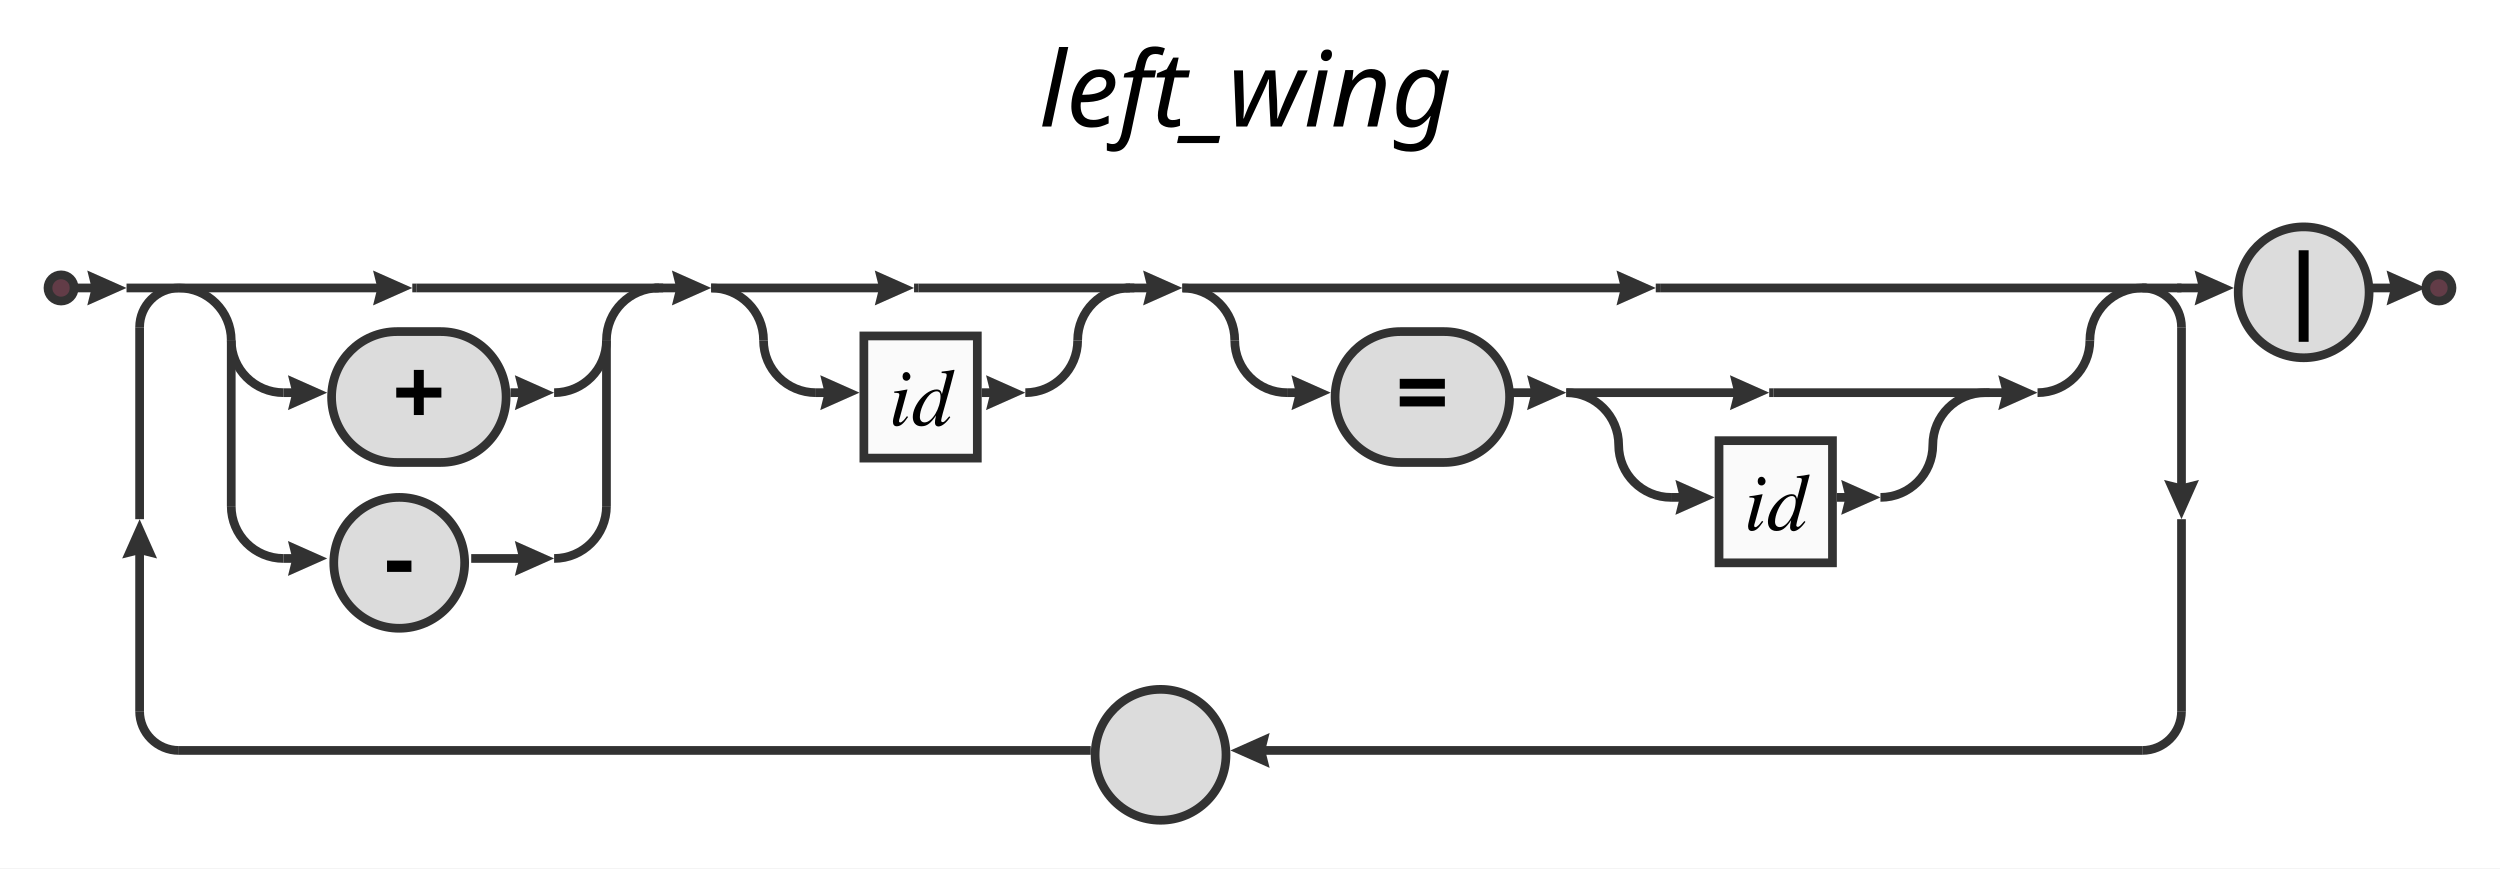
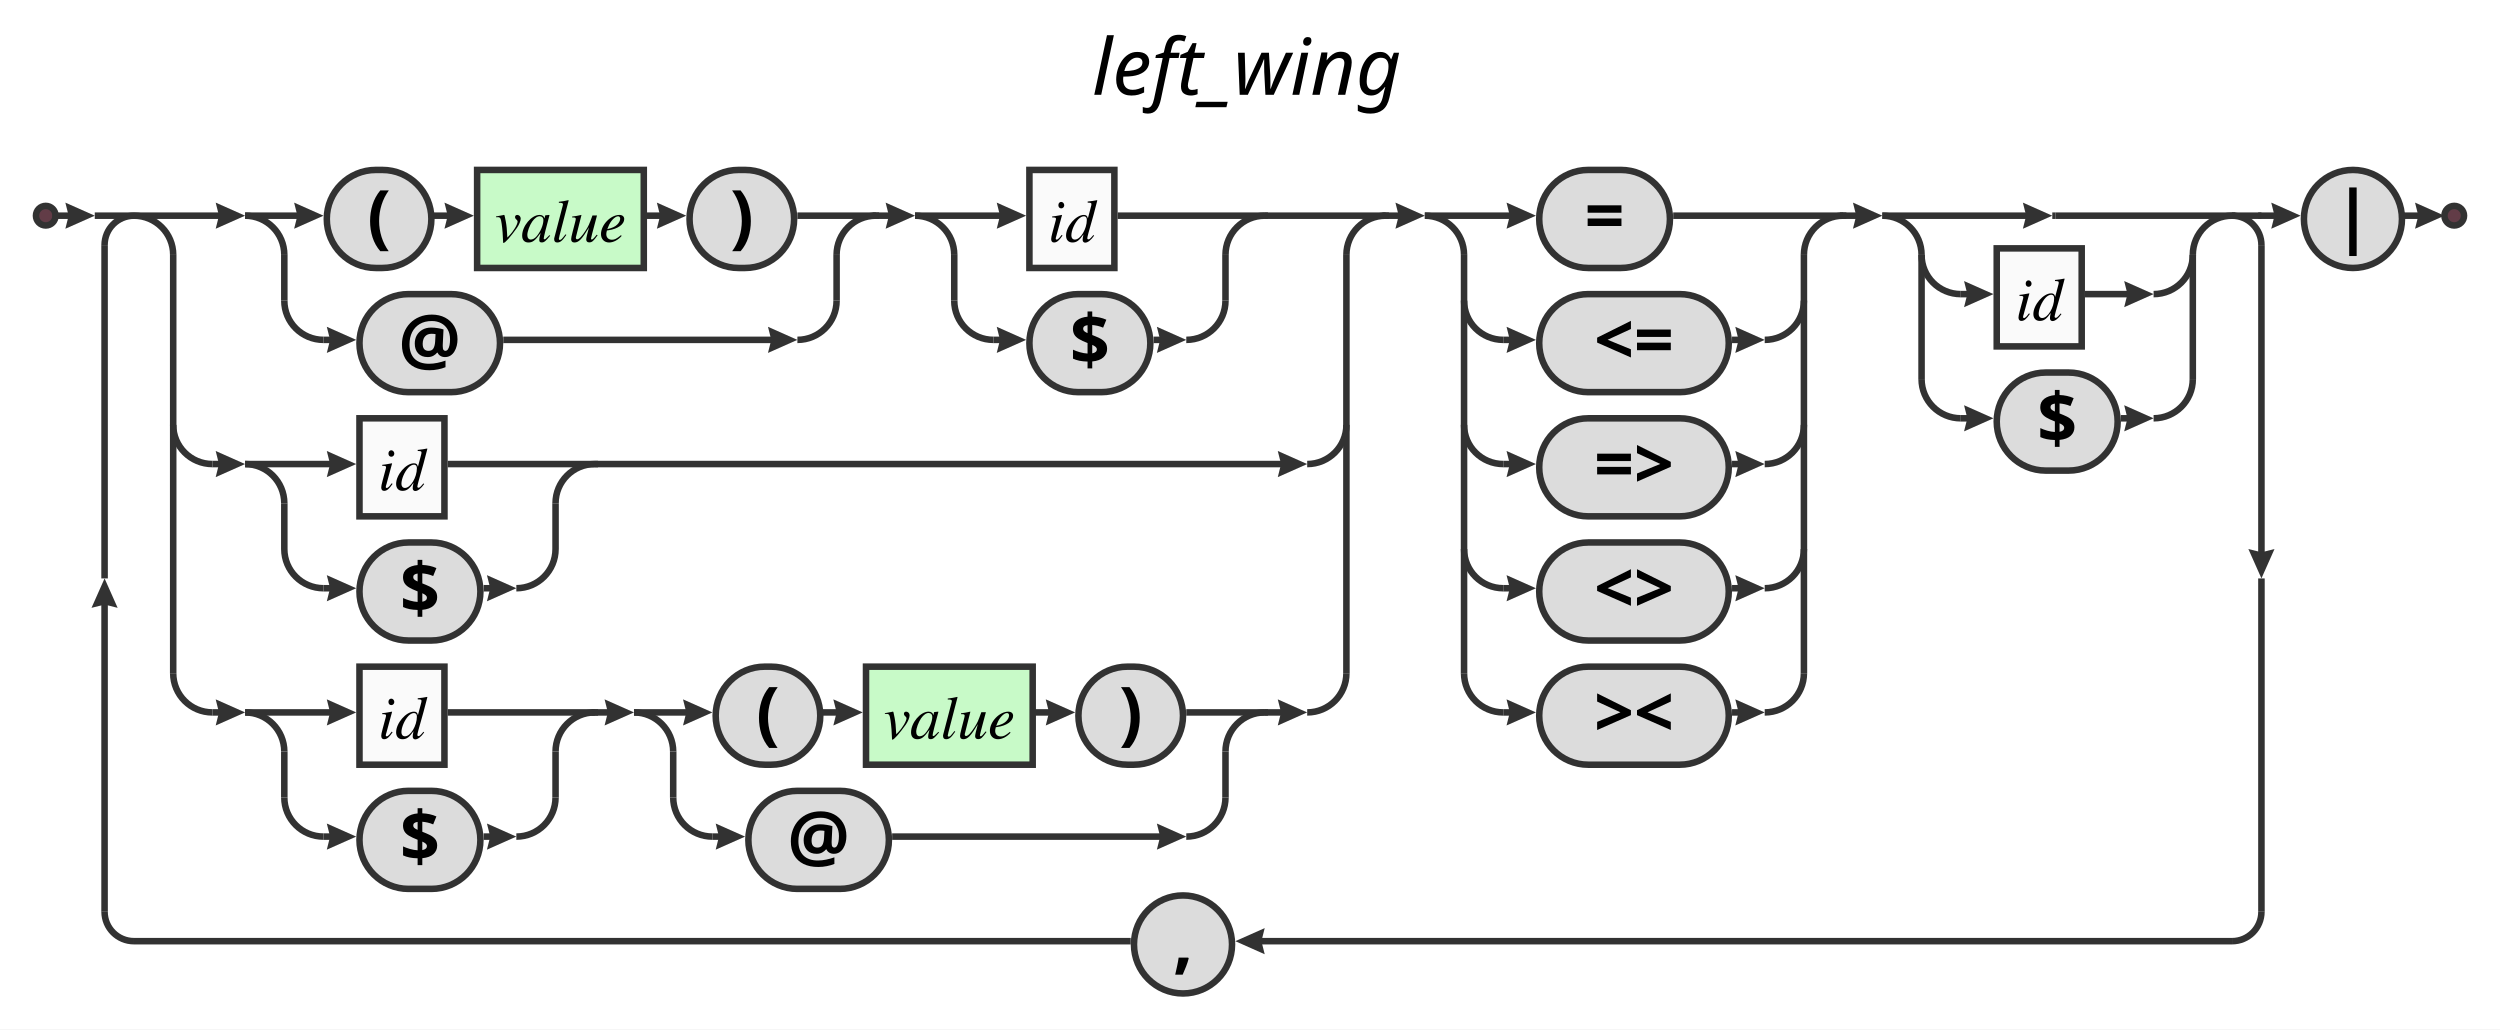
- <svg xmlns="http://www.w3.org/2000/svg" xml:space="preserve" width="573" height="199" version="1.1">
+ <svg xmlns="http://www.w3.org/2000/svg" xml:space="preserve" width="765" height="315" version="1.1">
  <style type="text/css">

+ .charclass_font {fill:#000000; text-anchor:middle;
+     font-family:Sans; font-size:16pt; font-weight:bold; font-style:normal;}
+ .hash_font {fill:#000000; text-anchor:middle;
+     font-family:Times; font-size:14pt; font-weight:normal; font-style:italic;}
+ .definitive_font {fill:#000000; text-anchor:middle;
+     font-family:Times; font-size:14pt; font-weight:normal; font-style:italic;}
+ .non-terminal_font {fill:#000000; text-anchor:middle;
+     font-family:Times; font-size:14pt; font-weight:normal; font-style:italic;}
.space_font {fill:#000000; text-anchor:middle;
    font-family:Sans; font-size:10pt; font-weight:normal; font-style:normal;}
- .negative_font {fill:#000000; text-anchor:middle;
-     font-family:Times; font-size:14pt; font-weight:normal; font-style:italic;}
- .non-terminal_font {fill:#000000; text-anchor:middle;
-     font-family:Times; font-size:14pt; font-weight:normal; font-style:italic;}
- .hash_font {fill:#000000; text-anchor:middle;
-     font-family:Times; font-size:14pt; font-weight:normal; font-style:italic;}
.title_font {fill:#000000; text-anchor:middle;
    font-family:Sans; font-size:18pt; font-weight:normal; font-style:italic;}
+ .negative_font {fill:#000000; text-anchor:middle;
+     font-family:Times; font-size:14pt; font-weight:normal; font-style:italic;}
.token_font {fill:#000000; text-anchor:middle;
-     font-family:Sans; font-size:16pt; font-weight:bold; font-style:normal;}
- .definitive_font {fill:#000000; text-anchor:middle;
-     font-family:Times; font-size:14pt; font-weight:normal; font-style:italic;}
- .charclass_font {fill:#000000; text-anchor:middle;
    font-family:Sans; font-size:16pt; font-weight:bold; font-style:normal;}
.label {fill:#000;
  text-anchor:middle;
  font-size:16pt; font-weight:bold; font-family:Sans;}
.link {fill: #0D47A1;}
.link:hover {fill: #0D47A1; text-decoration:underline;}
.link:visited {fill: #4A148C;}

</style>
  <defs>
    <marker id="arrow" markerWidth="5" markerHeight="4" refX="2.5" refY="2" orient="auto" markerUnits="strokeWidth">
      <path d="M0,0 L0.5,2 L0,4 L4.5,2 z" fill="#323232" />
    </marker>
  </defs>
  <rect width="100%" height="100%" fill="white" />
-   <circle cx="14.0" cy="66.0" r="3.0" fill="#623C47" stroke="#323232" stroke-width="2" />
-   <line x1="94.5" y1="66.0" x2="95.5" y2="66.0" stroke="#323232" stroke-width="2" />
-   <path d="M91.0,106.0 A15.0,15.0 0 0,1 91.0,76.0 H101.0 A15.0,15.0 0 0,1 101.0,106.0 z" fill="#DCDCDC" stroke="#323232" stroke-width="2" />
-   <text class="token_font" x="96.0" y="97.5">+</text>
-   <circle cx="91.5" cy="129.0" r="15.0" fill="#DCDCDC" stroke="#323232" stroke-width="2" />
-   <text class="token_font" x="91.5" y="135.5">-</text>
-   <line x1="41.0" y1="66.0" x2="90.5" y2="66.0" stroke="#323232" stroke-width="2" marker-end="url(#arrow)" />
-   <line x1="95.5" y1="66.0" x2="152.0" y2="66.0" stroke="#323232" stroke-width="2" />
-   <path d="M53.0,78.0 A12.0,12.0 0 0,0 41.0,66.0" fill="none" stroke="#323232" stroke-width="2" />
-   <line x1="65.0" y1="90.0" x2="71.0" y2="90.0" stroke="#323232" stroke-width="2" marker-end="url(#arrow)" />
-   <line x1="117.0" y1="90.0" x2="123.0" y2="90.0" stroke="#323232" stroke-width="2" marker-end="url(#arrow)" />
-   <path d="M53.0,78.0 A12.0,12.0 0 0,0 65.0,90.0" fill="none" stroke="#323232" stroke-width="2" />
-   <path d="M127.0,90.0 A12.0,12.0 0 0,0 139.0,78.0" fill="none" stroke="#323232" stroke-width="2" />
-   <line x1="65.0" y1="128.0" x2="71.0" y2="128.0" stroke="#323232" stroke-width="2" marker-end="url(#arrow)" />
-   <line x1="108.0" y1="128.0" x2="123.0" y2="128.0" stroke="#323232" stroke-width="2" marker-end="url(#arrow)" />
-   <path d="M53.0,116.0 A12.0,12.0 0 0,0 65.0,128.0" fill="none" stroke="#323232" stroke-width="2" />
-   <path d="M127.0,128.0 A12.0,12.0 0 0,0 139.0,116.0" fill="none" stroke="#323232" stroke-width="2" />
-   <path d="M151.0,66.0 A12.0,12.0 0 0,0 139.0,78.0" fill="none" stroke="#323232" stroke-width="2" />
-   <line x1="53.0" y1="116.0" x2="53.0" y2="78.0" stroke="#323232" stroke-width="2" />
-   <line x1="139.0" y1="116.0" x2="139.0" y2="78.0" stroke="#323232" stroke-width="2" />
-   <line x1="209.5" y1="66.0" x2="210.5" y2="66.0" stroke="#323232" stroke-width="2" />
-   <rect x="198.0" y="77.0" width="26.0" height="28.0" fill="#FAFAFA" stroke="#323232" stroke-width="2" />
-   <text class="non-terminal_font" x="211.0" y="97.5">id</text>
-   <line x1="163.0" y1="66.0" x2="205.5" y2="66.0" stroke="#323232" stroke-width="2" marker-end="url(#arrow)" />
-   <line x1="210.5" y1="66.0" x2="260.0" y2="66.0" stroke="#323232" stroke-width="2" />
-   <path d="M175.0,78.0 A12.0,12.0 0 0,0 163.0,66.0" fill="none" stroke="#323232" stroke-width="2" />
-   <line x1="187.0" y1="90.0" x2="193.0" y2="90.0" stroke="#323232" stroke-width="2" marker-end="url(#arrow)" />
-   <line x1="225.0" y1="90.0" x2="231.0" y2="90.0" stroke="#323232" stroke-width="2" marker-end="url(#arrow)" />
-   <path d="M175.0,78.0 A12.0,12.0 0 0,0 187.0,90.0" fill="none" stroke="#323232" stroke-width="2" />
-   <path d="M235.0,90.0 A12.0,12.0 0 0,0 247.0,78.0" fill="none" stroke="#323232" stroke-width="2" />
-   <path d="M259.0,66.0 A12.0,12.0 0 0,0 247.0,78.0" fill="none" stroke="#323232" stroke-width="2" />
-   <line x1="175.0" y1="78.0" x2="175.0" y2="78.0" stroke="#323232" stroke-width="2" />
-   <line x1="247.0" y1="78.0" x2="247.0" y2="78.0" stroke="#323232" stroke-width="2" />
-   <line x1="150.0" y1="66.0" x2="159.0" y2="66.0" stroke="#323232" stroke-width="2" marker-end="url(#arrow)" />
-   <line x1="379.5" y1="66.0" x2="380.5" y2="66.0" stroke="#323232" stroke-width="2" />
-   <path d="M321.0,106.0 A15.0,15.0 0 0,1 321.0,76.0 H331.0 A15.0,15.0 0 0,1 331.0,106.0 z" fill="#DCDCDC" stroke="#323232" stroke-width="2" />
-   <text class="token_font" x="326.0" y="97.5">=</text>
-   <line x1="405.5" y1="90.0" x2="406.5" y2="90.0" stroke="#323232" stroke-width="2" />
-   <rect x="394.0" y="101.0" width="26.0" height="28.0" fill="#FAFAFA" stroke="#323232" stroke-width="2" />
-   <text class="non-terminal_font" x="407.0" y="121.5">id</text>
-   <line x1="359.0" y1="90.0" x2="401.5" y2="90.0" stroke="#323232" stroke-width="2" marker-end="url(#arrow)" />
-   <line x1="406.5" y1="90.0" x2="456.0" y2="90.0" stroke="#323232" stroke-width="2" />
-   <path d="M371.0,102.0 A12.0,12.0 0 0,0 359.0,90.0" fill="none" stroke="#323232" stroke-width="2" />
-   <line x1="383.0" y1="114.0" x2="389.0" y2="114.0" stroke="#323232" stroke-width="2" marker-end="url(#arrow)" />
-   <line x1="421.0" y1="114.0" x2="427.0" y2="114.0" stroke="#323232" stroke-width="2" marker-end="url(#arrow)" />
-   <path d="M371.0,102.0 A12.0,12.0 0 0,0 383.0,114.0" fill="none" stroke="#323232" stroke-width="2" />
-   <path d="M431.0,114.0 A12.0,12.0 0 0,0 443.0,102.0" fill="none" stroke="#323232" stroke-width="2" />
-   <path d="M455.0,90.0 A12.0,12.0 0 0,0 443.0,102.0" fill="none" stroke="#323232" stroke-width="2" />
-   <line x1="371.0" y1="102.0" x2="371.0" y2="102.0" stroke="#323232" stroke-width="2" />
-   <line x1="443.0" y1="102.0" x2="443.0" y2="102.0" stroke="#323232" stroke-width="2" />
-   <line x1="346.0" y1="90.0" x2="355.0" y2="90.0" stroke="#323232" stroke-width="2" marker-end="url(#arrow)" />
-   <line x1="271.0" y1="66.0" x2="375.5" y2="66.0" stroke="#323232" stroke-width="2" marker-end="url(#arrow)" />
-   <line x1="380.5" y1="66.0" x2="492.0" y2="66.0" stroke="#323232" stroke-width="2" />
-   <path d="M283.0,78.0 A12.0,12.0 0 0,0 271.0,66.0" fill="none" stroke="#323232" stroke-width="2" />
-   <line x1="295.0" y1="90.0" x2="301.0" y2="90.0" stroke="#323232" stroke-width="2" marker-end="url(#arrow)" />
-   <line x1="455.0" y1="90.0" x2="463.0" y2="90.0" stroke="#323232" stroke-width="2" marker-end="url(#arrow)" />
-   <path d="M283.0,78.0 A12.0,12.0 0 0,0 295.0,90.0" fill="none" stroke="#323232" stroke-width="2" />
-   <path d="M467.0,90.0 A12.0,12.0 0 0,0 479.0,78.0" fill="none" stroke="#323232" stroke-width="2" />
-   <path d="M491.0,66.0 A12.0,12.0 0 0,0 479.0,78.0" fill="none" stroke="#323232" stroke-width="2" />
-   <line x1="283.0" y1="78.0" x2="283.0" y2="78.0" stroke="#323232" stroke-width="2" />
-   <line x1="479.0" y1="78.0" x2="479.0" y2="78.0" stroke="#323232" stroke-width="2" />
-   <line x1="258.0" y1="66.0" x2="267.0" y2="66.0" stroke="#323232" stroke-width="2" marker-end="url(#arrow)" />
-   <circle cx="266.0" cy="173.0" r="15.0" fill="#DCDCDC" stroke="#323232" stroke-width="2" />
-   <text class="token_font" x="266.0" y="179.5"> </text>
-   <line x1="41.0" y1="172.0" x2="250.0" y2="172.0" stroke="#323232" stroke-width="2" />
-   <line x1="491.0" y1="172.0" x2="286.0" y2="172" stroke="#323232" stroke-width="2" marker-end="url(#arrow)" />
-   <line x1="29.0" y1="66.0" x2="41.0" y2="66.0" stroke="#323232" stroke-width="2" />
-   <path d="M41.0,66.0 A9.0,9.0 0 0,0 32.0,75.0" fill="none" stroke="#323232" stroke-width="2" />
-   <line x1="32.0" y1="163.0" x2="32.0" y2="123.0" stroke="#323232" stroke-width="2" marker-end="url(#arrow)" />
-   <line x1="32.0" y1="119.0" x2="32.0" y2="75.0" stroke="#323232" stroke-width="2" />
-   <path d="M32.0,163.0 A9.0,9.0 0 0,0 41.0,172.0" fill="none" stroke="#323232" stroke-width="2" />
-   <path d="M500.0,75.0 A9.0,9.0 0 0,0 491.0,66.0" fill="none" stroke="#323232" stroke-width="2" />
-   <line x1="500.0" y1="75.0" x2="500.0" y2="115.0" stroke="#323232" stroke-width="2" marker-end="url(#arrow)" />
-   <line x1="500.0" y1="119.0" x2="500.0" y2="163.0" stroke="#323232" stroke-width="2" />
-   <path d="M491.0,172.0 A9.0,9.0 0 0,0 500.0,163.0" fill="none" stroke="#323232" stroke-width="2" />
-   <line x1="491.0" y1="66.0" x2="500.0" y2="66.0" stroke="#323232" stroke-width="2" />
-   <circle cx="528.0" cy="67.0" r="15.0" fill="#DCDCDC" stroke="#323232" stroke-width="2" />
-   <text class="token_font" x="528.0" y="73.5">|</text>
-   <line x1="499.0" y1="66.0" x2="508.0" y2="66.0" stroke="#323232" stroke-width="2" marker-end="url(#arrow)" />
-   <line x1="16.0" y1="66.0" x2="25.0" y2="66.0" stroke="#323232" stroke-width="2" marker-end="url(#arrow)" />
-   <circle cx="559.0" cy="66.0" r="3.0" fill="#623C47" stroke="#323232" stroke-width="2" />
-   <line x1="543.0" y1="66.0" x2="552.0" y2="66.0" stroke="#323232" stroke-width="2" marker-end="url(#arrow)" />
-   <text class="title_font" x="285.5" y="29.0">left_wing</text>
+   <circle cx="14.0" cy="66.0" r="3.0" stroke-width="2" stroke="#323232" fill="#623C47" />
+   <path d="M115.0,82.0 A15.0,15.0 0 0,1 115.0,52.0 H117.0 A15.0,15.0 0 0,1 117.0,82.0 z" stroke-width="2" stroke="#323232" fill="#DCDCDC" />
+   <text class="token_font" x="116.0" y="73.5">(</text>
+   <rect x="146.0" y="52.0" width="51.0" height="30.0" stroke-width="2" stroke="#323232" fill="#C8FAC8" />
+   <text class="hash_font" x="171.5" y="74.0">value</text>
+   <line x1="132.0" y1="66.0" x2="141.0" y2="66.0" stroke-width="2" stroke="#323232" marker-end="url(#arrow)" />
+   <path d="M226.0,82.0 A15.0,15.0 0 0,1 226.0,52.0 H228.0 A15.0,15.0 0 0,1 228.0,82.0 z" stroke-width="2" stroke="#323232" fill="#DCDCDC" />
+   <text class="token_font" x="227.0" y="73.5">)</text>
+   <line x1="197.0" y1="66.0" x2="206.0" y2="66.0" stroke-width="2" stroke="#323232" marker-end="url(#arrow)" />
+   <path d="M125.0,120.0 A15.0,15.0 0 0,1 125.0,90.0 H138.0 A15.0,15.0 0 0,1 138.0,120.0 z" stroke-width="2" stroke="#323232" fill="#DCDCDC" />
+   <text class="token_font" x="131.5" y="111.5">@</text>
+   <line x1="75.0" y1="66.0" x2="95.0" y2="66.0" stroke-width="2" stroke="#323232" marker-end="url(#arrow)" />
+   <line x1="244.0" y1="66.0" x2="269.0" y2="66.0" stroke-width="2" stroke="#323232" />
+   <path d="M87.0,78.0 A12.0,12.0 0 0,0 75.0,66.0" stroke-width="2" stroke="#323232" fill="none" />
+   <line x1="99.0" y1="104.0" x2="105.0" y2="104.0" stroke-width="2" stroke="#323232" marker-end="url(#arrow)" />
+   <line x1="154.0" y1="104.0" x2="240.0" y2="104.0" stroke-width="2" stroke="#323232" marker-end="url(#arrow)" />
+   <path d="M87.0,92.0 A12.0,12.0 0 0,0 99.0,104.0" stroke-width="2" stroke="#323232" fill="none" />
+   <path d="M244.0,104.0 A12.0,12.0 0 0,0 256.0,92.0" stroke-width="2" stroke="#323232" fill="none" />
+   <path d="M268.0,66.0 A12.0,12.0 0 0,0 256.0,78.0" stroke-width="2" stroke="#323232" fill="none" />
+   <line x1="87.0" y1="92.0" x2="87.0" y2="78.0" stroke-width="2" stroke="#323232" />
+   <line x1="256.0" y1="92.0" x2="256.0" y2="78.0" stroke-width="2" stroke="#323232" />
+   <rect x="315.0" y="52.0" width="26.0" height="30.0" stroke-width="2" stroke="#323232" fill="#FAFAFA" />
+   <text class="non-terminal_font" x="328.0" y="74.0">id</text>
+   <path d="M330.0,120.0 A15.0,15.0 0 0,1 330.0,90.0 H337.0 A15.0,15.0 0 0,1 337.0,120.0 z" stroke-width="2" stroke="#323232" fill="#DCDCDC" />
+   <text class="token_font" x="333.5" y="111.5">$</text>
+   <line x1="280.0" y1="66.0" x2="310.0" y2="66.0" stroke-width="2" stroke="#323232" marker-end="url(#arrow)" />
+   <line x1="342.0" y1="66.0" x2="388.0" y2="66.0" stroke-width="2" stroke="#323232" />
+   <path d="M292.0,78.0 A12.0,12.0 0 0,0 280.0,66.0" stroke-width="2" stroke="#323232" fill="none" />
+   <line x1="304.0" y1="104.0" x2="310.0" y2="104.0" stroke-width="2" stroke="#323232" marker-end="url(#arrow)" />
+   <line x1="353.0" y1="104.0" x2="359.0" y2="104.0" stroke-width="2" stroke="#323232" marker-end="url(#arrow)" />
+   <path d="M292.0,92.0 A12.0,12.0 0 0,0 304.0,104.0" stroke-width="2" stroke="#323232" fill="none" />
+   <path d="M363.0,104.0 A12.0,12.0 0 0,0 375.0,92.0" stroke-width="2" stroke="#323232" fill="none" />
+   <path d="M387.0,66.0 A12.0,12.0 0 0,0 375.0,78.0" stroke-width="2" stroke="#323232" fill="none" />
+   <line x1="292.0" y1="92.0" x2="292.0" y2="78.0" stroke-width="2" stroke="#323232" />
+   <line x1="375.0" y1="92.0" x2="375.0" y2="78.0" stroke-width="2" stroke="#323232" />
+   <line x1="267.0" y1="66.0" x2="276.0" y2="66.0" stroke-width="2" stroke="#323232" marker-end="url(#arrow)" />
+   <rect x="110.0" y="128.0" width="26.0" height="30.0" stroke-width="2" stroke="#323232" fill="#FAFAFA" />
+   <text class="non-terminal_font" x="123.0" y="150.0">id</text>
+   <path d="M125.0,196.0 A15.0,15.0 0 0,1 125.0,166.0 H132.0 A15.0,15.0 0 0,1 132.0,196.0 z" stroke-width="2" stroke="#323232" fill="#DCDCDC" />
+   <text class="token_font" x="128.5" y="187.5">$</text>
+   <line x1="75.0" y1="142.0" x2="105.0" y2="142.0" stroke-width="2" stroke="#323232" marker-end="url(#arrow)" />
+   <line x1="137.0" y1="142.0" x2="183.0" y2="142.0" stroke-width="2" stroke="#323232" />
+   <path d="M87.0,154.0 A12.0,12.0 0 0,0 75.0,142.0" stroke-width="2" stroke="#323232" fill="none" />
+   <line x1="99.0" y1="180.0" x2="105.0" y2="180.0" stroke-width="2" stroke="#323232" marker-end="url(#arrow)" />
+   <line x1="148.0" y1="180.0" x2="154.0" y2="180.0" stroke-width="2" stroke="#323232" marker-end="url(#arrow)" />
+   <path d="M87.0,168.0 A12.0,12.0 0 0,0 99.0,180.0" stroke-width="2" stroke="#323232" fill="none" />
+   <path d="M158.0,180.0 A12.0,12.0 0 0,0 170.0,168.0" stroke-width="2" stroke="#323232" fill="none" />
+   <path d="M182.0,142.0 A12.0,12.0 0 0,0 170.0,154.0" stroke-width="2" stroke="#323232" fill="none" />
+   <line x1="87.0" y1="168.0" x2="87.0" y2="154.0" stroke-width="2" stroke="#323232" />
+   <line x1="170.0" y1="168.0" x2="170.0" y2="154.0" stroke-width="2" stroke="#323232" />
+   <rect x="110.0" y="204.0" width="26.0" height="30.0" stroke-width="2" stroke="#323232" fill="#FAFAFA" />
+   <text class="non-terminal_font" x="123.0" y="226.0">id</text>
+   <path d="M125.0,272.0 A15.0,15.0 0 0,1 125.0,242.0 H132.0 A15.0,15.0 0 0,1 132.0,272.0 z" stroke-width="2" stroke="#323232" fill="#DCDCDC" />
+   <text class="token_font" x="128.5" y="263.5">$</text>
+   <line x1="75.0" y1="218.0" x2="105.0" y2="218.0" stroke-width="2" stroke="#323232" marker-end="url(#arrow)" />
+   <line x1="137.0" y1="218.0" x2="183.0" y2="218.0" stroke-width="2" stroke="#323232" />
+   <path d="M87.0,230.0 A12.0,12.0 0 0,0 75.0,218.0" stroke-width="2" stroke="#323232" fill="none" />
+   <line x1="99.0" y1="256.0" x2="105.0" y2="256.0" stroke-width="2" stroke="#323232" marker-end="url(#arrow)" />
+   <line x1="148.0" y1="256.0" x2="154.0" y2="256.0" stroke-width="2" stroke="#323232" marker-end="url(#arrow)" />
+   <path d="M87.0,244.0 A12.0,12.0 0 0,0 99.0,256.0" stroke-width="2" stroke="#323232" fill="none" />
+   <path d="M158.0,256.0 A12.0,12.0 0 0,0 170.0,244.0" stroke-width="2" stroke="#323232" fill="none" />
+   <path d="M182.0,218.0 A12.0,12.0 0 0,0 170.0,230.0" stroke-width="2" stroke="#323232" fill="none" />
+   <line x1="87.0" y1="244.0" x2="87.0" y2="230.0" stroke-width="2" stroke="#323232" />
+   <line x1="170.0" y1="244.0" x2="170.0" y2="230.0" stroke-width="2" stroke="#323232" />
+   <path d="M234.0,234.0 A15.0,15.0 0 0,1 234.0,204.0 H236.0 A15.0,15.0 0 0,1 236.0,234.0 z" stroke-width="2" stroke="#323232" fill="#DCDCDC" />
+   <text class="token_font" x="235.0" y="225.5">(</text>
+   <rect x="265.0" y="204.0" width="51.0" height="30.0" stroke-width="2" stroke="#323232" fill="#C8FAC8" />
+   <text class="hash_font" x="290.5" y="226.0">value</text>
+   <line x1="251.0" y1="218.0" x2="260.0" y2="218.0" stroke-width="2" stroke="#323232" marker-end="url(#arrow)" />
+   <path d="M345.0,234.0 A15.0,15.0 0 0,1 345.0,204.0 H347.0 A15.0,15.0 0 0,1 347.0,234.0 z" stroke-width="2" stroke="#323232" fill="#DCDCDC" />
+   <text class="token_font" x="346.0" y="225.5">)</text>
+   <line x1="316.0" y1="218.0" x2="325.0" y2="218.0" stroke-width="2" stroke="#323232" marker-end="url(#arrow)" />
+   <path d="M244.0,272.0 A15.0,15.0 0 0,1 244.0,242.0 H257.0 A15.0,15.0 0 0,1 257.0,272.0 z" stroke-width="2" stroke="#323232" fill="#DCDCDC" />
+   <text class="token_font" x="250.5" y="263.5">@</text>
+   <line x1="194.0" y1="218.0" x2="214.0" y2="218.0" stroke-width="2" stroke="#323232" marker-end="url(#arrow)" />
+   <line x1="363.0" y1="218.0" x2="388.0" y2="218.0" stroke-width="2" stroke="#323232" />
+   <path d="M206.0,230.0 A12.0,12.0 0 0,0 194.0,218.0" stroke-width="2" stroke="#323232" fill="none" />
+   <line x1="218.0" y1="256.0" x2="224.0" y2="256.0" stroke-width="2" stroke="#323232" marker-end="url(#arrow)" />
+   <line x1="273.0" y1="256.0" x2="359.0" y2="256.0" stroke-width="2" stroke="#323232" marker-end="url(#arrow)" />
+   <path d="M206.0,244.0 A12.0,12.0 0 0,0 218.0,256.0" stroke-width="2" stroke="#323232" fill="none" />
+   <path d="M363.0,256.0 A12.0,12.0 0 0,0 375.0,244.0" stroke-width="2" stroke="#323232" fill="none" />
+   <path d="M387.0,218.0 A12.0,12.0 0 0,0 375.0,230.0" stroke-width="2" stroke="#323232" fill="none" />
+   <line x1="206.0" y1="244.0" x2="206.0" y2="230.0" stroke-width="2" stroke="#323232" />
+   <line x1="375.0" y1="244.0" x2="375.0" y2="230.0" stroke-width="2" stroke="#323232" />
+   <line x1="181.0" y1="218.0" x2="190.0" y2="218.0" stroke-width="2" stroke="#323232" marker-end="url(#arrow)" />
+   <line x1="41.0" y1="66.0" x2="71.0" y2="66.0" stroke-width="2" stroke="#323232" marker-end="url(#arrow)" />
+   <line x1="387.0" y1="66.0" x2="425.0" y2="66.0" stroke-width="2" stroke="#323232" />
+   <path d="M53.0,78.0 A12.0,12.0 0 0,0 41.0,66.0" stroke-width="2" stroke="#323232" fill="none" />
+   <line x1="65.0" y1="142.0" x2="71.0" y2="142.0" stroke-width="2" stroke="#323232" marker-end="url(#arrow)" />
+   <line x1="182.0" y1="142.0" x2="396.0" y2="142.0" stroke-width="2" stroke="#323232" marker-end="url(#arrow)" />
+   <path d="M53.0,130.0 A12.0,12.0 0 0,0 65.0,142.0" stroke-width="2" stroke="#323232" fill="none" />
+   <path d="M400.0,142.0 A12.0,12.0 0 0,0 412.0,130.0" stroke-width="2" stroke="#323232" fill="none" />
+   <line x1="65.0" y1="218.0" x2="71.0" y2="218.0" stroke-width="2" stroke="#323232" marker-end="url(#arrow)" />
+   <line x1="387.0" y1="218.0" x2="396.0" y2="218.0" stroke-width="2" stroke="#323232" marker-end="url(#arrow)" />
+   <path d="M53.0,206.0 A12.0,12.0 0 0,0 65.0,218.0" stroke-width="2" stroke="#323232" fill="none" />
+   <path d="M400.0,218.0 A12.0,12.0 0 0,0 412.0,206.0" stroke-width="2" stroke="#323232" fill="none" />
+   <path d="M424.0,66.0 A12.0,12.0 0 0,0 412.0,78.0" stroke-width="2" stroke="#323232" fill="none" />
+   <line x1="53.0" y1="206.0" x2="53.0" y2="78.0" stroke-width="2" stroke="#323232" />
+   <line x1="412.0" y1="206.0" x2="412.0" y2="78.0" stroke-width="2" stroke="#323232" />
+   <path d="M486.0,82.0 A15.0,15.0 0 0,1 486.0,52.0 H496.0 A15.0,15.0 0 0,1 496.0,82.0 z" stroke-width="2" stroke="#323232" fill="#DCDCDC" />
+   <text class="token_font" x="491.0" y="73.5">=</text>
+   <path d="M486.0,120.0 A15.0,15.0 0 0,1 486.0,90.0 H514.0 A15.0,15.0 0 0,1 514.0,120.0 z" stroke-width="2" stroke="#323232" fill="#DCDCDC" />
+   <text class="token_font" x="500.0" y="111.5">&lt;=</text>
+   <path d="M486.0,158.0 A15.0,15.0 0 0,1 486.0,128.0 H514.0 A15.0,15.0 0 0,1 514.0,158.0 z" stroke-width="2" stroke="#323232" fill="#DCDCDC" />
+   <text class="token_font" x="500.0" y="149.5">=&gt;</text>
+   <path d="M486.0,196.0 A15.0,15.0 0 0,1 486.0,166.0 H514.0 A15.0,15.0 0 0,1 514.0,196.0 z" stroke-width="2" stroke="#323232" fill="#DCDCDC" />
+   <text class="token_font" x="500.0" y="187.5">&lt;&gt;</text>
+   <path d="M486.0,234.0 A15.0,15.0 0 0,1 486.0,204.0 H514.0 A15.0,15.0 0 0,1 514.0,234.0 z" stroke-width="2" stroke="#323232" fill="#DCDCDC" />
+   <text class="token_font" x="500.0" y="225.5">&gt;&lt;</text>
+   <line x1="436.0" y1="66.0" x2="466.0" y2="66.0" stroke-width="2" stroke="#323232" marker-end="url(#arrow)" />
+   <line x1="512.0" y1="66.0" x2="565.0" y2="66.0" stroke-width="2" stroke="#323232" />
+   <path d="M448.0,78.0 A12.0,12.0 0 0,0 436.0,66.0" stroke-width="2" stroke="#323232" fill="none" />
+   <line x1="460.0" y1="104.0" x2="466.0" y2="104.0" stroke-width="2" stroke="#323232" marker-end="url(#arrow)" />
+   <line x1="530.0" y1="104.0" x2="536.0" y2="104.0" stroke-width="2" stroke="#323232" marker-end="url(#arrow)" />
+   <path d="M448.0,92.0 A12.0,12.0 0 0,0 460.0,104.0" stroke-width="2" stroke="#323232" fill="none" />
+   <path d="M540.0,104.0 A12.0,12.0 0 0,0 552.0,92.0" stroke-width="2" stroke="#323232" fill="none" />
+   <line x1="460.0" y1="142.0" x2="466.0" y2="142.0" stroke-width="2" stroke="#323232" marker-end="url(#arrow)" />
+   <line x1="530.0" y1="142.0" x2="536.0" y2="142.0" stroke-width="2" stroke="#323232" marker-end="url(#arrow)" />
+   <path d="M448.0,130.0 A12.0,12.0 0 0,0 460.0,142.0" stroke-width="2" stroke="#323232" fill="none" />
+   <path d="M540.0,142.0 A12.0,12.0 0 0,0 552.0,130.0" stroke-width="2" stroke="#323232" fill="none" />
+   <line x1="460.0" y1="180.0" x2="466.0" y2="180.0" stroke-width="2" stroke="#323232" marker-end="url(#arrow)" />
+   <line x1="530.0" y1="180.0" x2="536.0" y2="180.0" stroke-width="2" stroke="#323232" marker-end="url(#arrow)" />
+   <path d="M448.0,168.0 A12.0,12.0 0 0,0 460.0,180.0" stroke-width="2" stroke="#323232" fill="none" />
+   <path d="M540.0,180.0 A12.0,12.0 0 0,0 552.0,168.0" stroke-width="2" stroke="#323232" fill="none" />
+   <line x1="460.0" y1="218.0" x2="466.0" y2="218.0" stroke-width="2" stroke="#323232" marker-end="url(#arrow)" />
+   <line x1="530.0" y1="218.0" x2="536.0" y2="218.0" stroke-width="2" stroke="#323232" marker-end="url(#arrow)" />
+   <path d="M448.0,206.0 A12.0,12.0 0 0,0 460.0,218.0" stroke-width="2" stroke="#323232" fill="none" />
+   <path d="M540.0,218.0 A12.0,12.0 0 0,0 552.0,206.0" stroke-width="2" stroke="#323232" fill="none" />
+   <path d="M564.0,66.0 A12.0,12.0 0 0,0 552.0,78.0" stroke-width="2" stroke="#323232" fill="none" />
+   <line x1="448.0" y1="206.0" x2="448.0" y2="78.0" stroke-width="2" stroke="#323232" />
+   <line x1="552.0" y1="206.0" x2="552.0" y2="78.0" stroke-width="2" stroke="#323232" />
+   <line x1="423.0" y1="66.0" x2="432.0" y2="66.0" stroke-width="2" stroke="#323232" marker-end="url(#arrow)" />
+   <line x1="628.0" y1="66.0" x2="629.0" y2="66.0" stroke-width="2" stroke="#323232" />
+   <rect x="611.0" y="76.0" width="26.0" height="30.0" stroke-width="2" stroke="#323232" fill="#FAFAFA" />
+   <text class="non-terminal_font" x="624.0" y="98.0">id</text>
+   <path d="M626.0,144.0 A15.0,15.0 0 0,1 626.0,114.0 H633.0 A15.0,15.0 0 0,1 633.0,144.0 z" stroke-width="2" stroke="#323232" fill="#DCDCDC" />
+   <text class="token_font" x="629.5" y="135.5">$</text>
+   <line x1="576.0" y1="66.0" x2="624.0" y2="66.0" stroke-width="2" stroke="#323232" marker-end="url(#arrow)" />
+   <line x1="629.0" y1="66.0" x2="684.0" y2="66.0" stroke-width="2" stroke="#323232" />
+   <path d="M588.0,78.0 A12.0,12.0 0 0,0 576.0,66.0" stroke-width="2" stroke="#323232" fill="none" />
+   <line x1="600.0" y1="90.0" x2="606.0" y2="90.0" stroke-width="2" stroke="#323232" marker-end="url(#arrow)" />
+   <line x1="638.0" y1="90.0" x2="655.0" y2="90.0" stroke-width="2" stroke="#323232" marker-end="url(#arrow)" />
+   <path d="M588.0,78.0 A12.0,12.0 0 0,0 600.0,90.0" stroke-width="2" stroke="#323232" fill="none" />
+   <path d="M659.0,90.0 A12.0,12.0 0 0,0 671.0,78.0" stroke-width="2" stroke="#323232" fill="none" />
+   <line x1="600.0" y1="128.0" x2="606.0" y2="128.0" stroke-width="2" stroke="#323232" marker-end="url(#arrow)" />
+   <line x1="649.0" y1="128.0" x2="655.0" y2="128.0" stroke-width="2" stroke="#323232" marker-end="url(#arrow)" />
+   <path d="M588.0,116.0 A12.0,12.0 0 0,0 600.0,128.0" stroke-width="2" stroke="#323232" fill="none" />
+   <path d="M659.0,128.0 A12.0,12.0 0 0,0 671.0,116.0" stroke-width="2" stroke="#323232" fill="none" />
+   <path d="M683.0,66.0 A12.0,12.0 0 0,0 671.0,78.0" stroke-width="2" stroke="#323232" fill="none" />
+   <line x1="588.0" y1="116.0" x2="588.0" y2="78.0" stroke-width="2" stroke="#323232" />
+   <line x1="671.0" y1="116.0" x2="671.0" y2="78.0" stroke-width="2" stroke="#323232" />
+   <line x1="563.0" y1="66.0" x2="572.0" y2="66.0" stroke-width="2" stroke="#323232" marker-end="url(#arrow)" />
+   <circle cx="362.0" cy="289.0" r="15.0" stroke-width="2" stroke="#323232" fill="#DCDCDC" />
+   <text class="token_font" x="362.0" y="295.5">,</text>
+   <line x1="41.0" y1="288.0" x2="346.0" y2="288.0" stroke-width="2" stroke="#323232" />
+   <line x1="683.0" y1="288.0" x2="382.0" y2="288" stroke-width="2" stroke="#323232" marker-end="url(#arrow)" />
+   <line x1="29.0" y1="66.0" x2="41.0" y2="66.0" stroke-width="2" stroke="#323232" />
+   <path d="M41.0,66.0 A9.0,9.0 0 0,0 32.0,75.0" stroke-width="2" stroke="#323232" fill="none" />
+   <line x1="32.0" y1="279.0" x2="32" y2="181.0" stroke-width="2" stroke="#323232" marker-end="url(#arrow)" />
+   <line x1="32.0" y1="177.0" x2="32.0" y2="75.0" stroke-width="2" stroke="#323232" />
+   <path d="M32.0,279.0 A9.0,9.0 0 0,0 41.0,288.0" stroke-width="2" stroke="#323232" fill="none" />
+   <path d="M692.0,75.0 A9.0,9.0 0 0,0 683.0,66.0" stroke-width="2" stroke="#323232" fill="none" />
+   <line x1="692.0" y1="75.0" x2="692.0" y2="173.0" stroke-width="2" stroke="#323232" marker-end="url(#arrow)" />
+   <line x1="692.0" y1="177.0" x2="692.0" y2="279.0" stroke-width="2" stroke="#323232" />
+   <path d="M683.0,288.0 A9.0,9.0 0 0,0 692.0,279.0" stroke-width="2" stroke="#323232" fill="none" />
+   <line x1="683.0" y1="66.0" x2="692.0" y2="66.0" stroke-width="2" stroke="#323232" />
+   <circle cx="720.0" cy="67.0" r="15.0" stroke-width="2" stroke="#323232" fill="#DCDCDC" />
+   <text class="token_font" x="720.0" y="73.5">|</text>
+   <line x1="691.0" y1="66.0" x2="700.0" y2="66.0" stroke-width="2" stroke="#323232" marker-end="url(#arrow)" />
+   <line x1="16.0" y1="66.0" x2="25.0" y2="66.0" stroke-width="2" stroke="#323232" marker-end="url(#arrow)" />
+   <circle cx="751.0" cy="66.0" r="3.0" stroke-width="2" stroke="#323232" fill="#623C47" />
+   <line x1="735.0" y1="66.0" x2="744.0" y2="66.0" stroke-width="2" stroke="#323232" marker-end="url(#arrow)" />
+   <text class="title_font" x="381.5" y="29.0">left_wing</text>
</svg>
